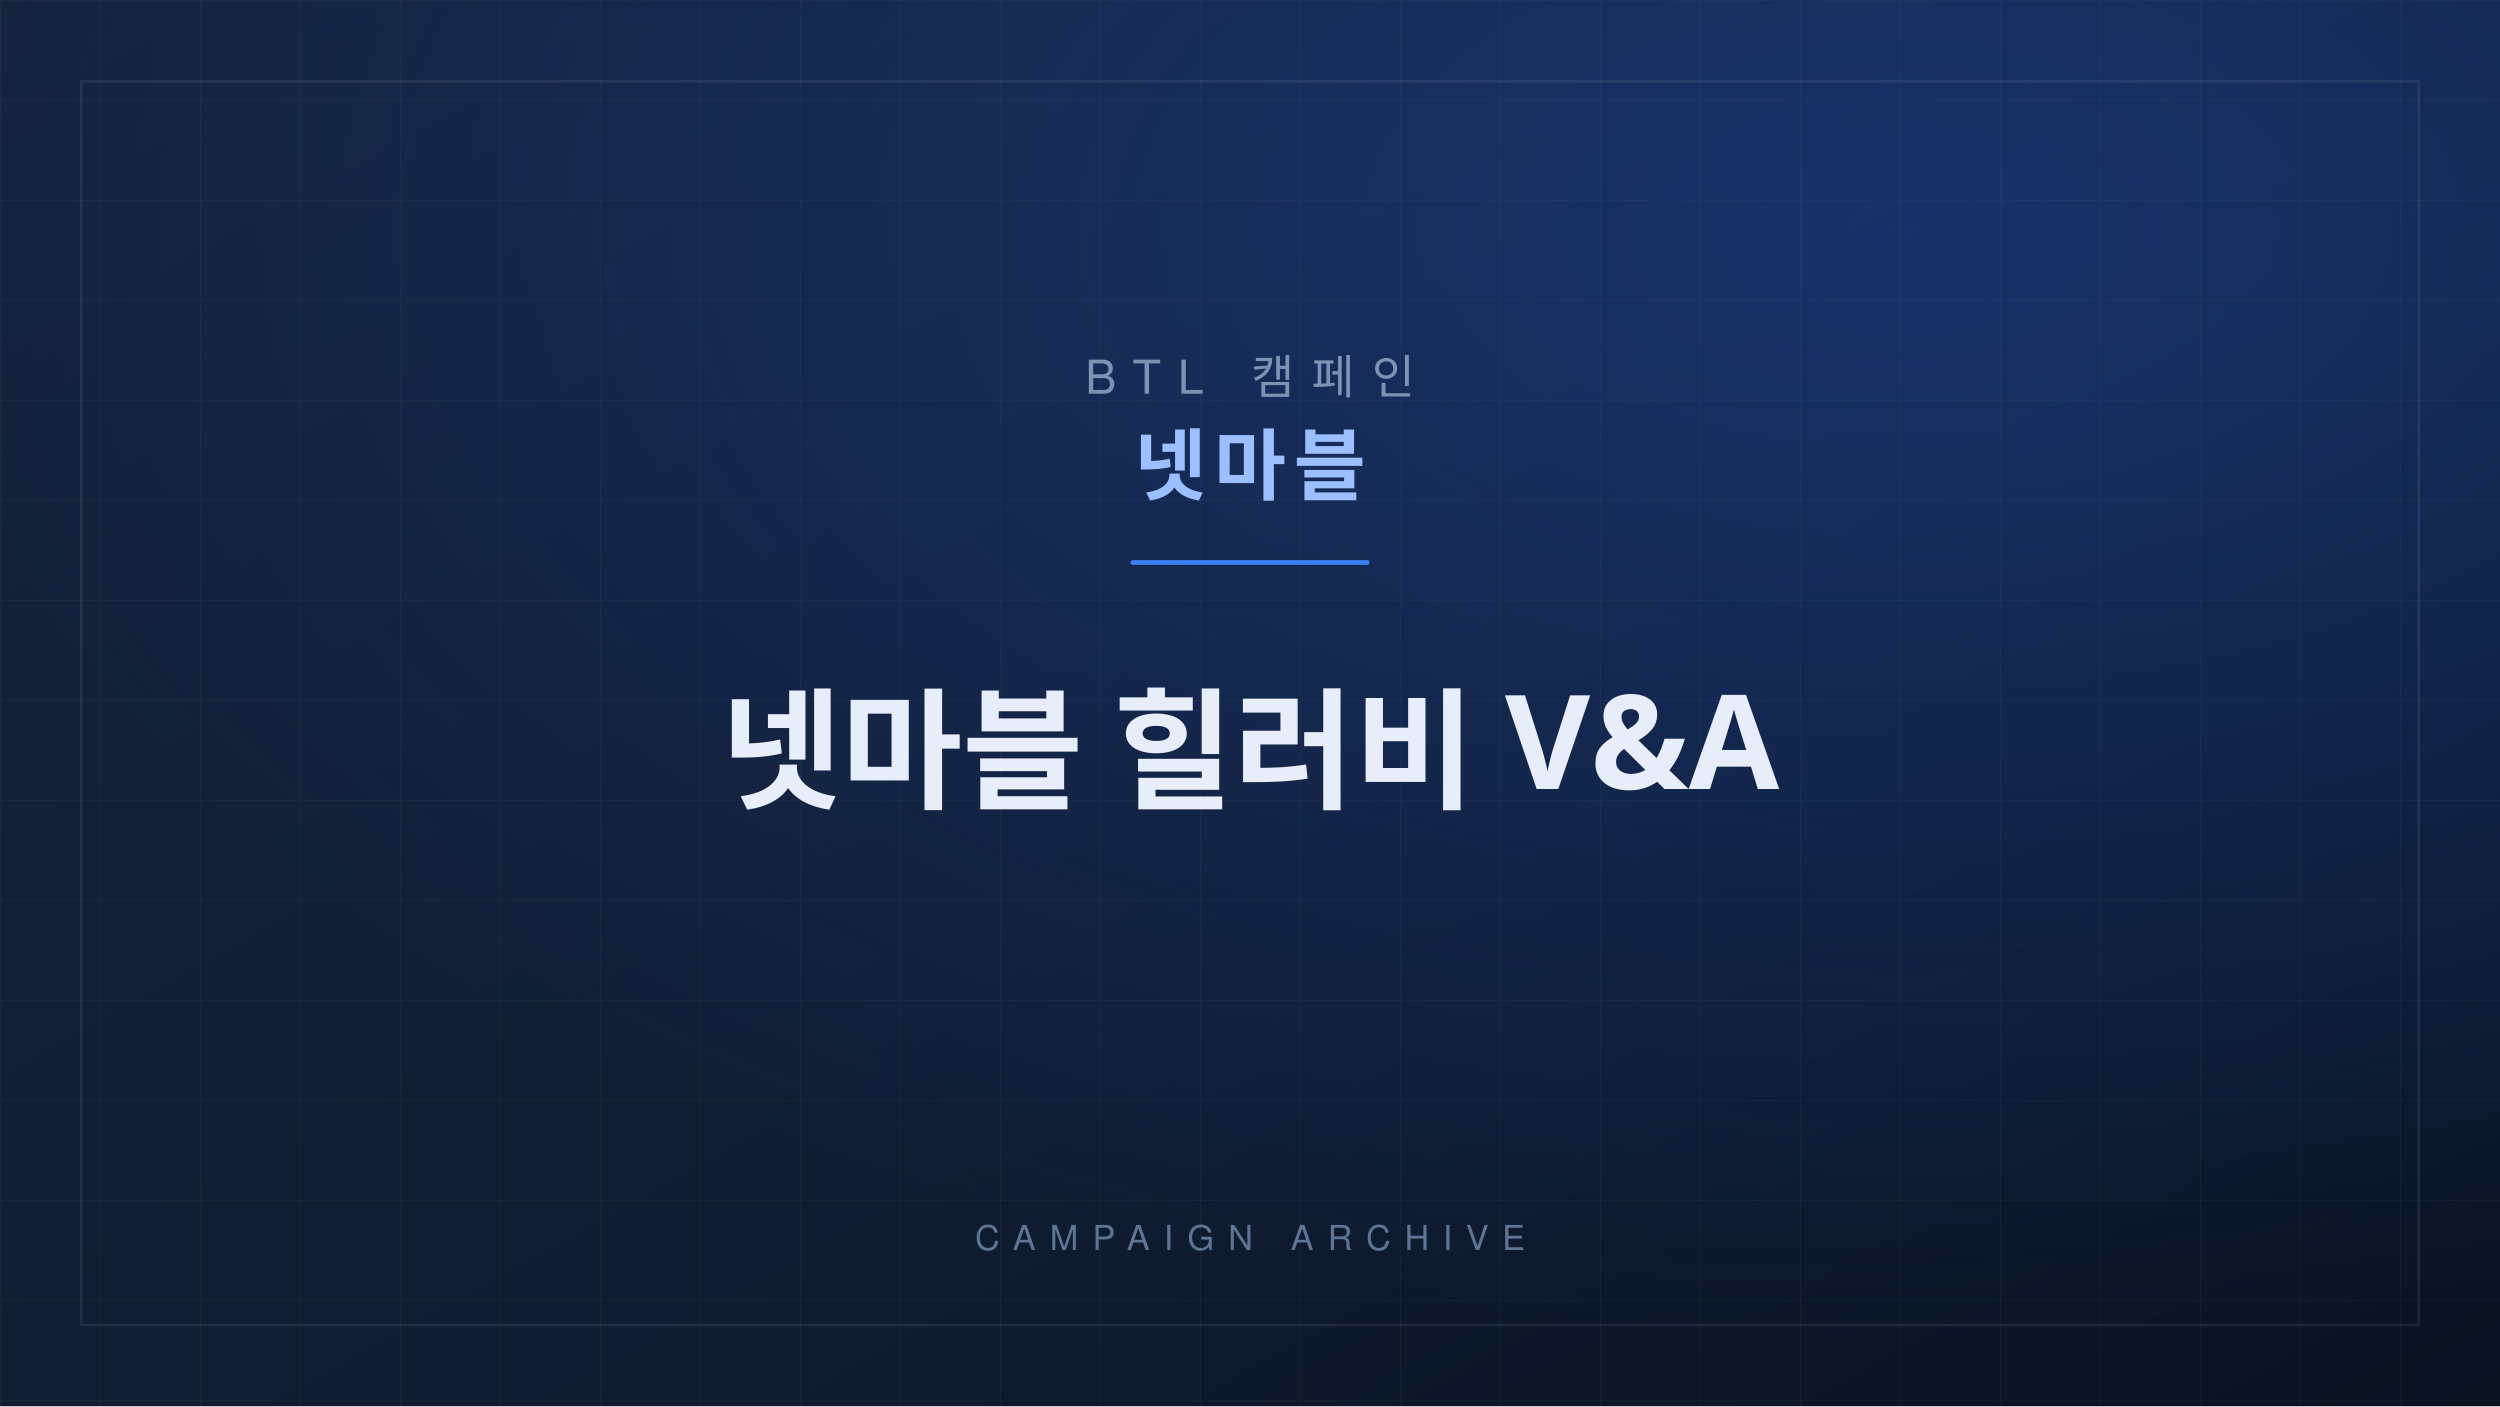
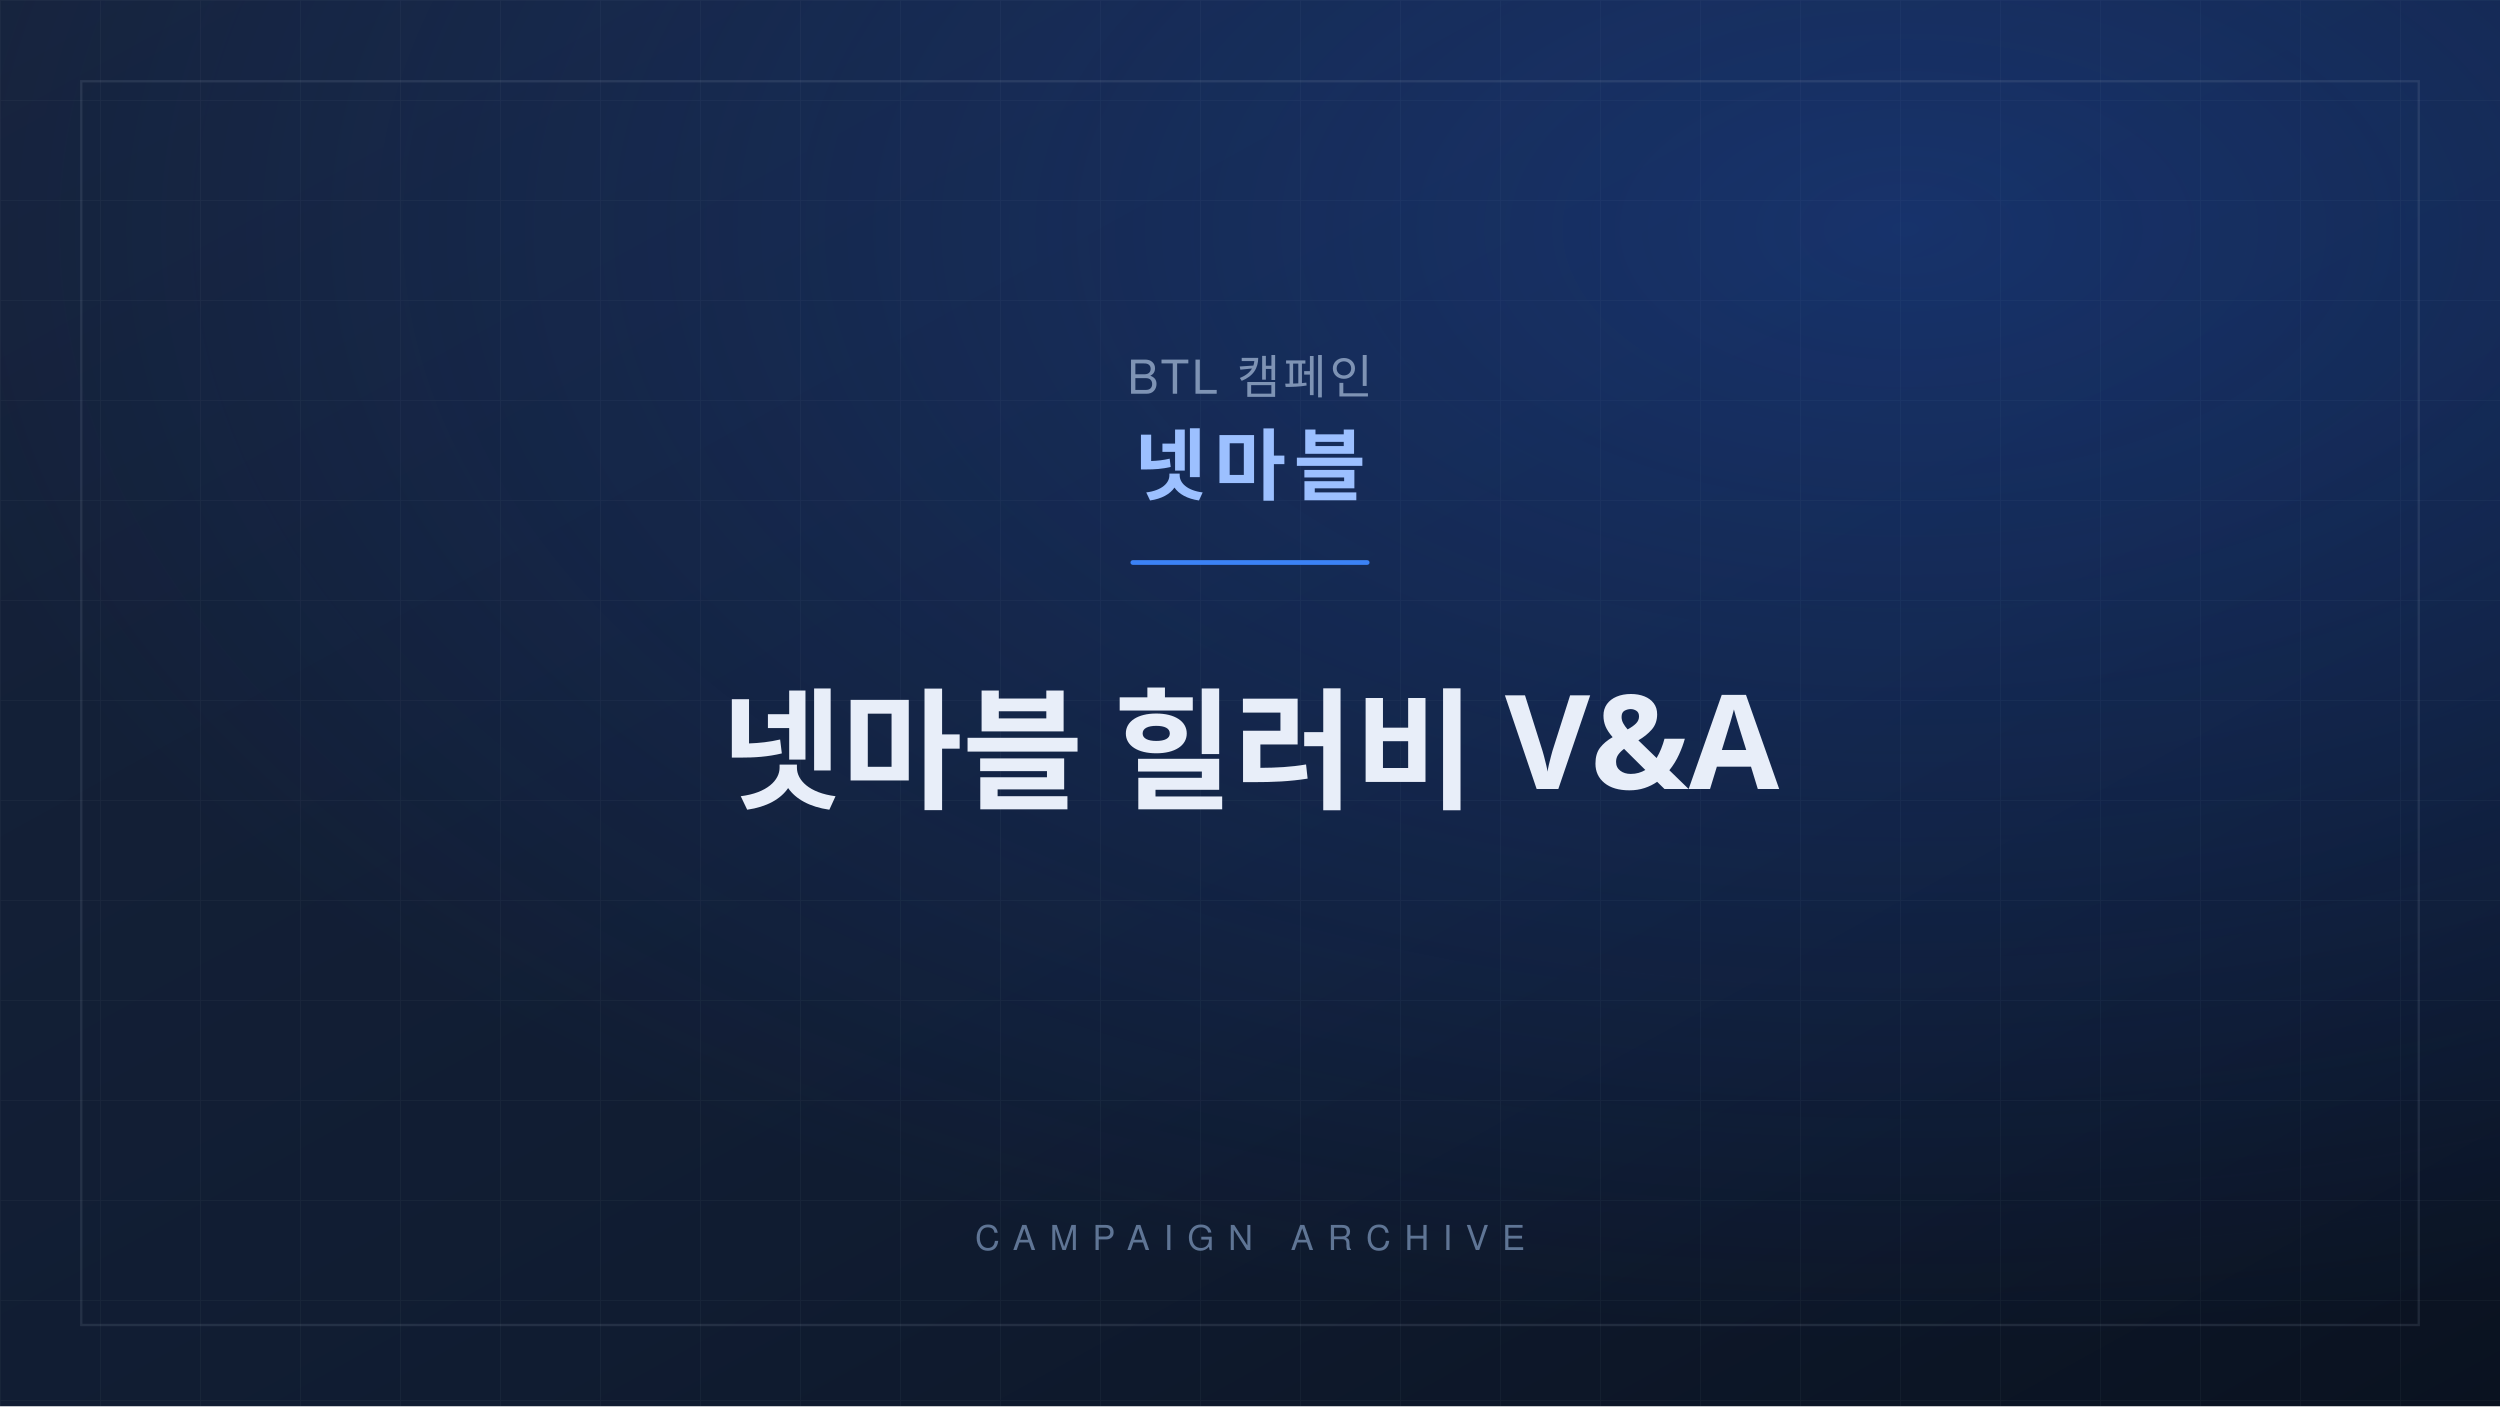
<svg xmlns="http://www.w3.org/2000/svg" viewBox="0 0 1600 900" width="1600" height="900" role="img" aria-label="넷마블 힐러비 V&amp;A — 넷마블">
  <defs>
    <linearGradient id="g" x1="0" y1="0" x2="1" y2="1">
      <stop offset="0" stop-color="#16233C" />
      <stop offset="0.6" stop-color="#101C31" />
      <stop offset="1" stop-color="#0A1220" />
    </linearGradient>
    <radialGradient id="a" cx="0.76" cy="0.16" r="0.8">
      <stop offset="0" stop-color="#2563EB" stop-opacity="0.30" />
      <stop offset="1" stop-color="#2563EB" stop-opacity="0" />
    </radialGradient>
    <pattern id="grid" width="64" height="64" patternUnits="userSpaceOnUse">
      <path d="M64 0H0V64" fill="none" stroke="#94A3B8" stroke-opacity="0.07" stroke-width="1" />
    </pattern>
  </defs>
  <rect width="1600" height="900" fill="url(#g)" />
  <rect width="1600" height="900" fill="url(#grid)" />
  <rect width="1600" height="900" fill="url(#a)" />
  <rect x="52" y="52" width="1496" height="796" fill="none" stroke="#94A3B8" stroke-opacity="0.15" stroke-width="1.5" />
-   <text x="800" y="252" text-anchor="middle" font-family="Helvetica,Arial,'Apple SD Gothic Neo',sans-serif" font-size="30" letter-spacing="11" fill="#7E93B4">BTL 캠페인</text>
+   <text x="800" y="252" text-anchor="middle" font-family="Helvetica,Arial,'Apple SD Gothic Neo',sans-serif" font-size="30" letter-spacing="2" fill="#7E93B4">BTL 캠페인</text>
  <text x="800" y="316" text-anchor="middle" font-family="Helvetica,Arial,'Apple SD Gothic Neo','Noto Sans KR',sans-serif" font-size="50" font-weight="600" letter-spacing="5" fill="#9CC0FF">넷마블</text>
  <line x1="725" y1="360" x2="875" y2="360" stroke="#3B82F6" stroke-width="3" stroke-linecap="round" />
  <text x="800" y="511" text-anchor="middle" font-family="'Apple SD Gothic Neo','Noto Sans KR','Malgun Gothic',Pretendard,sans-serif" font-size="84" font-weight="700" fill="#E8EEF9">넷마블 힐러비 V&amp;A</text>
  <text x="800" y="800" text-anchor="middle" font-family="Helvetica,Arial,sans-serif" font-size="22" letter-spacing="9" fill="#5F7595">CAMPAIGN ARCHIVE</text>
</svg>
